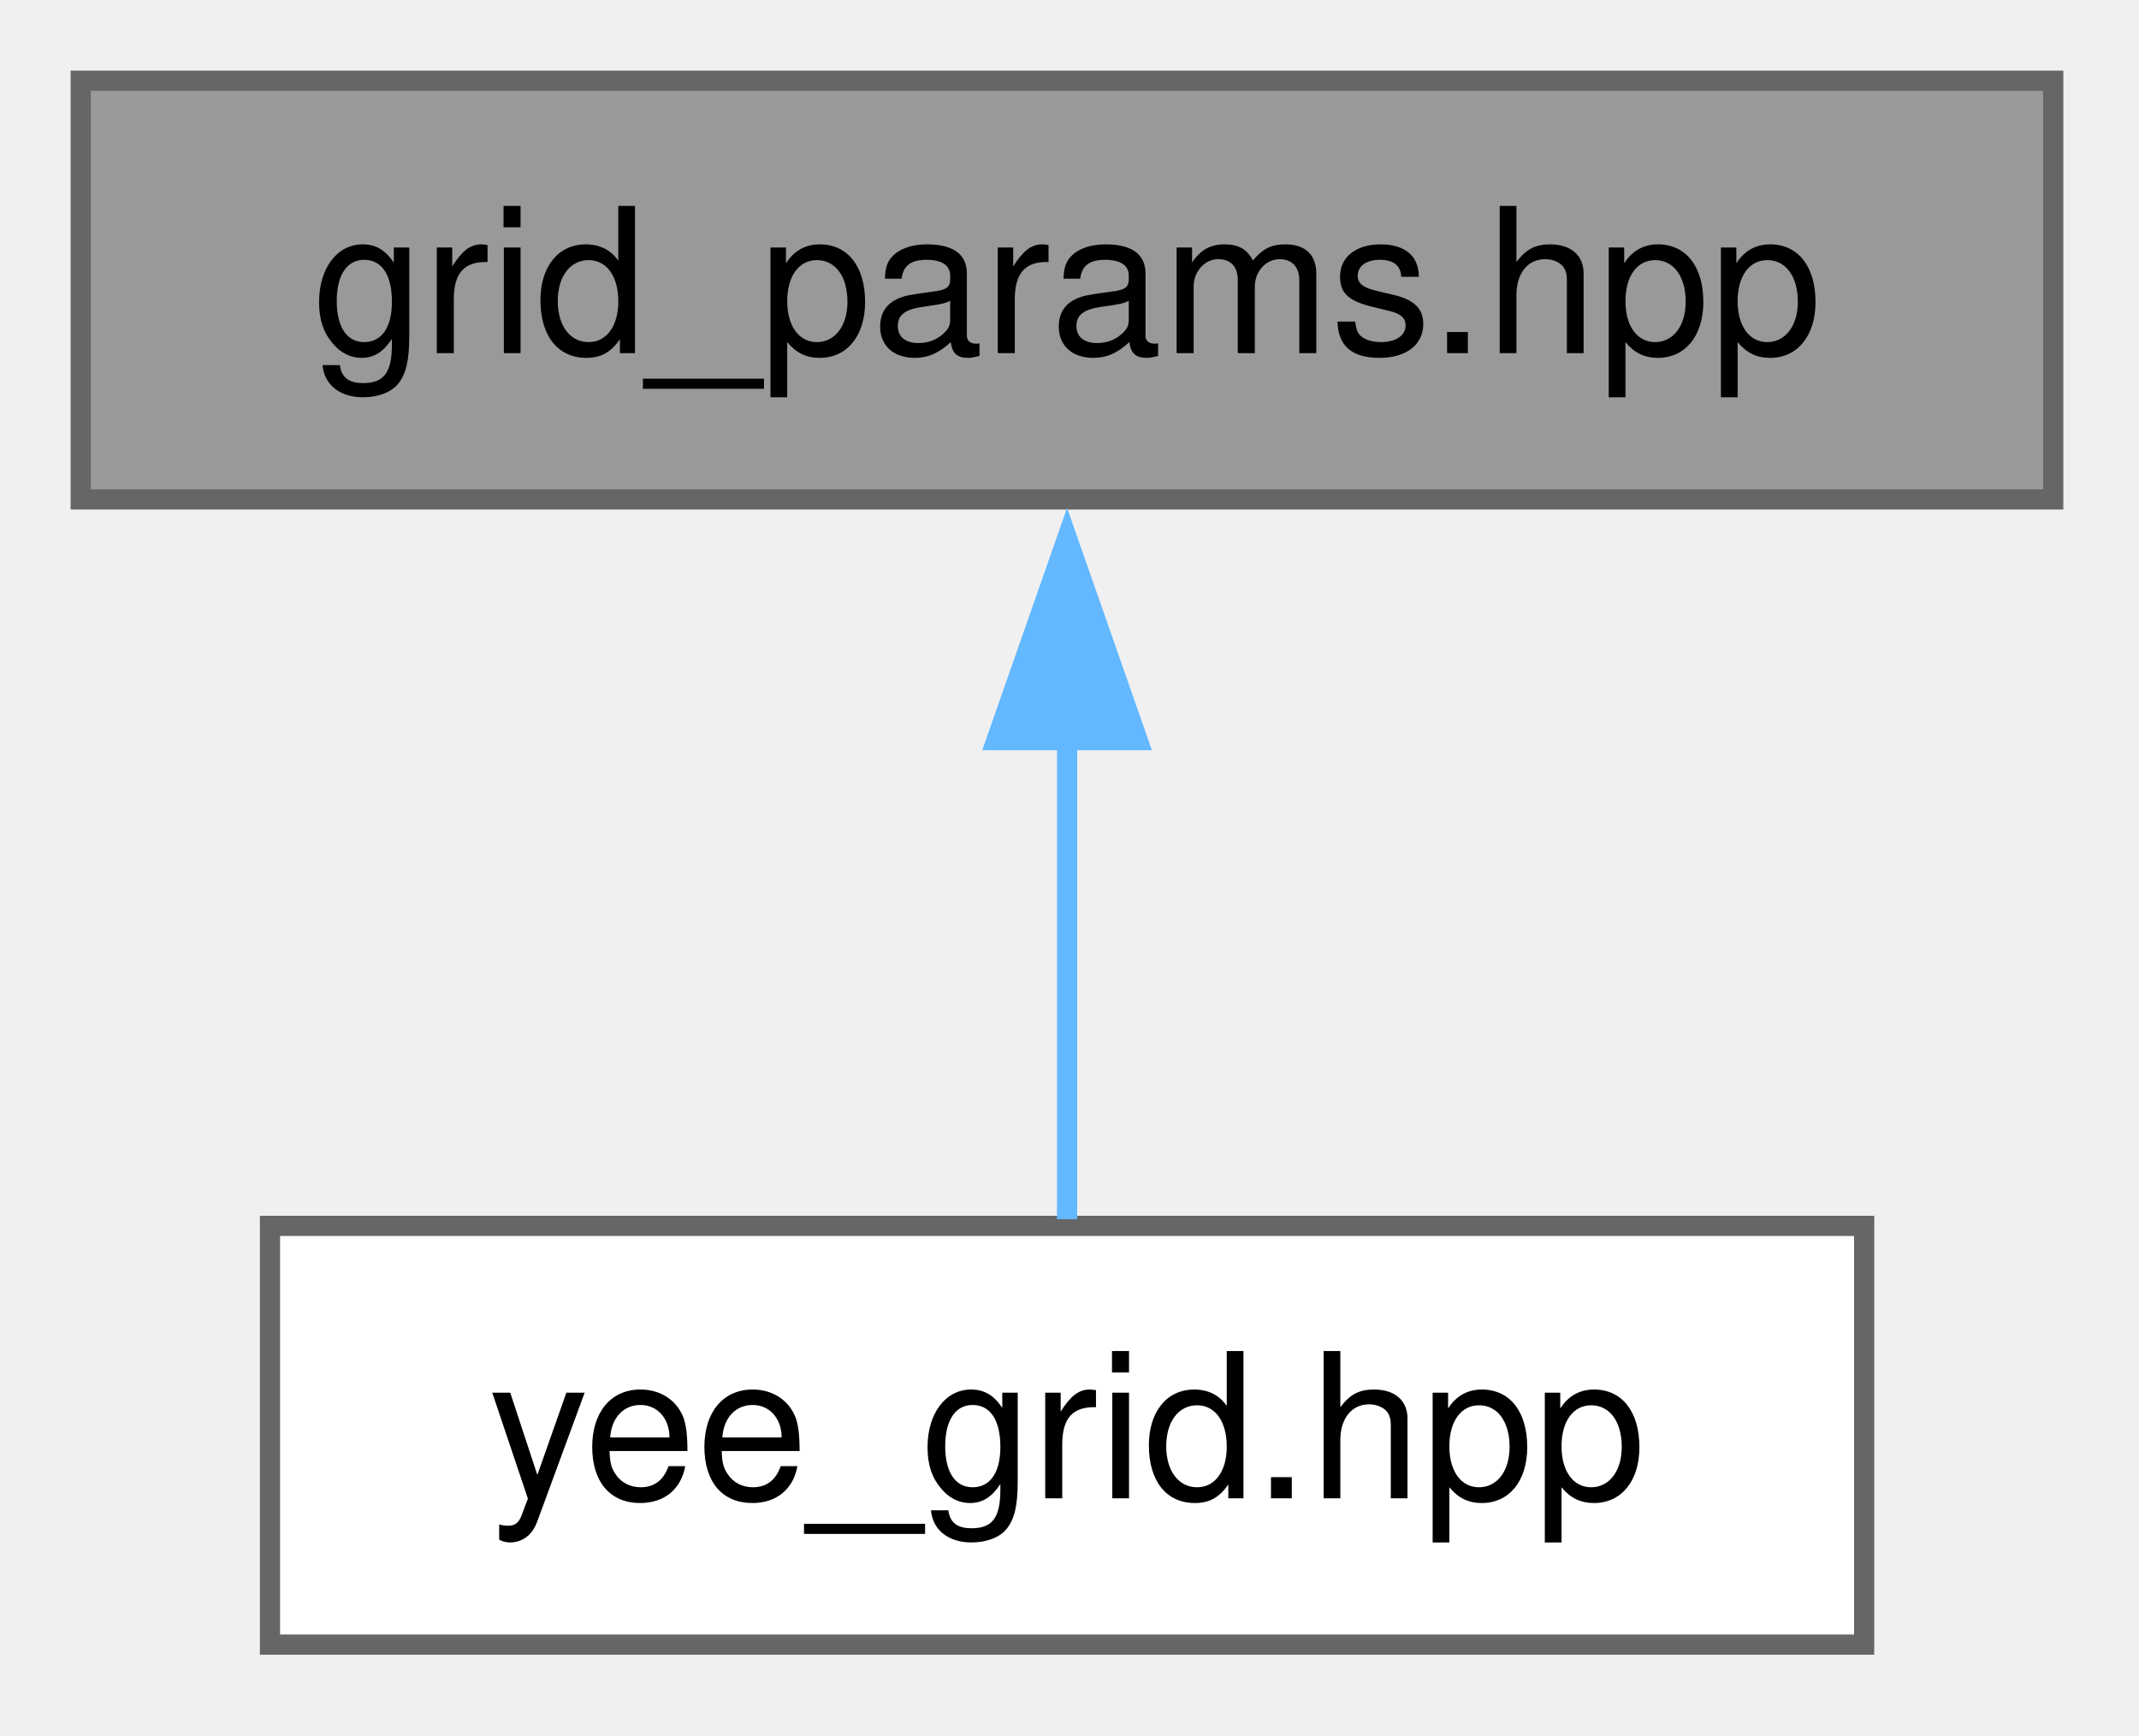
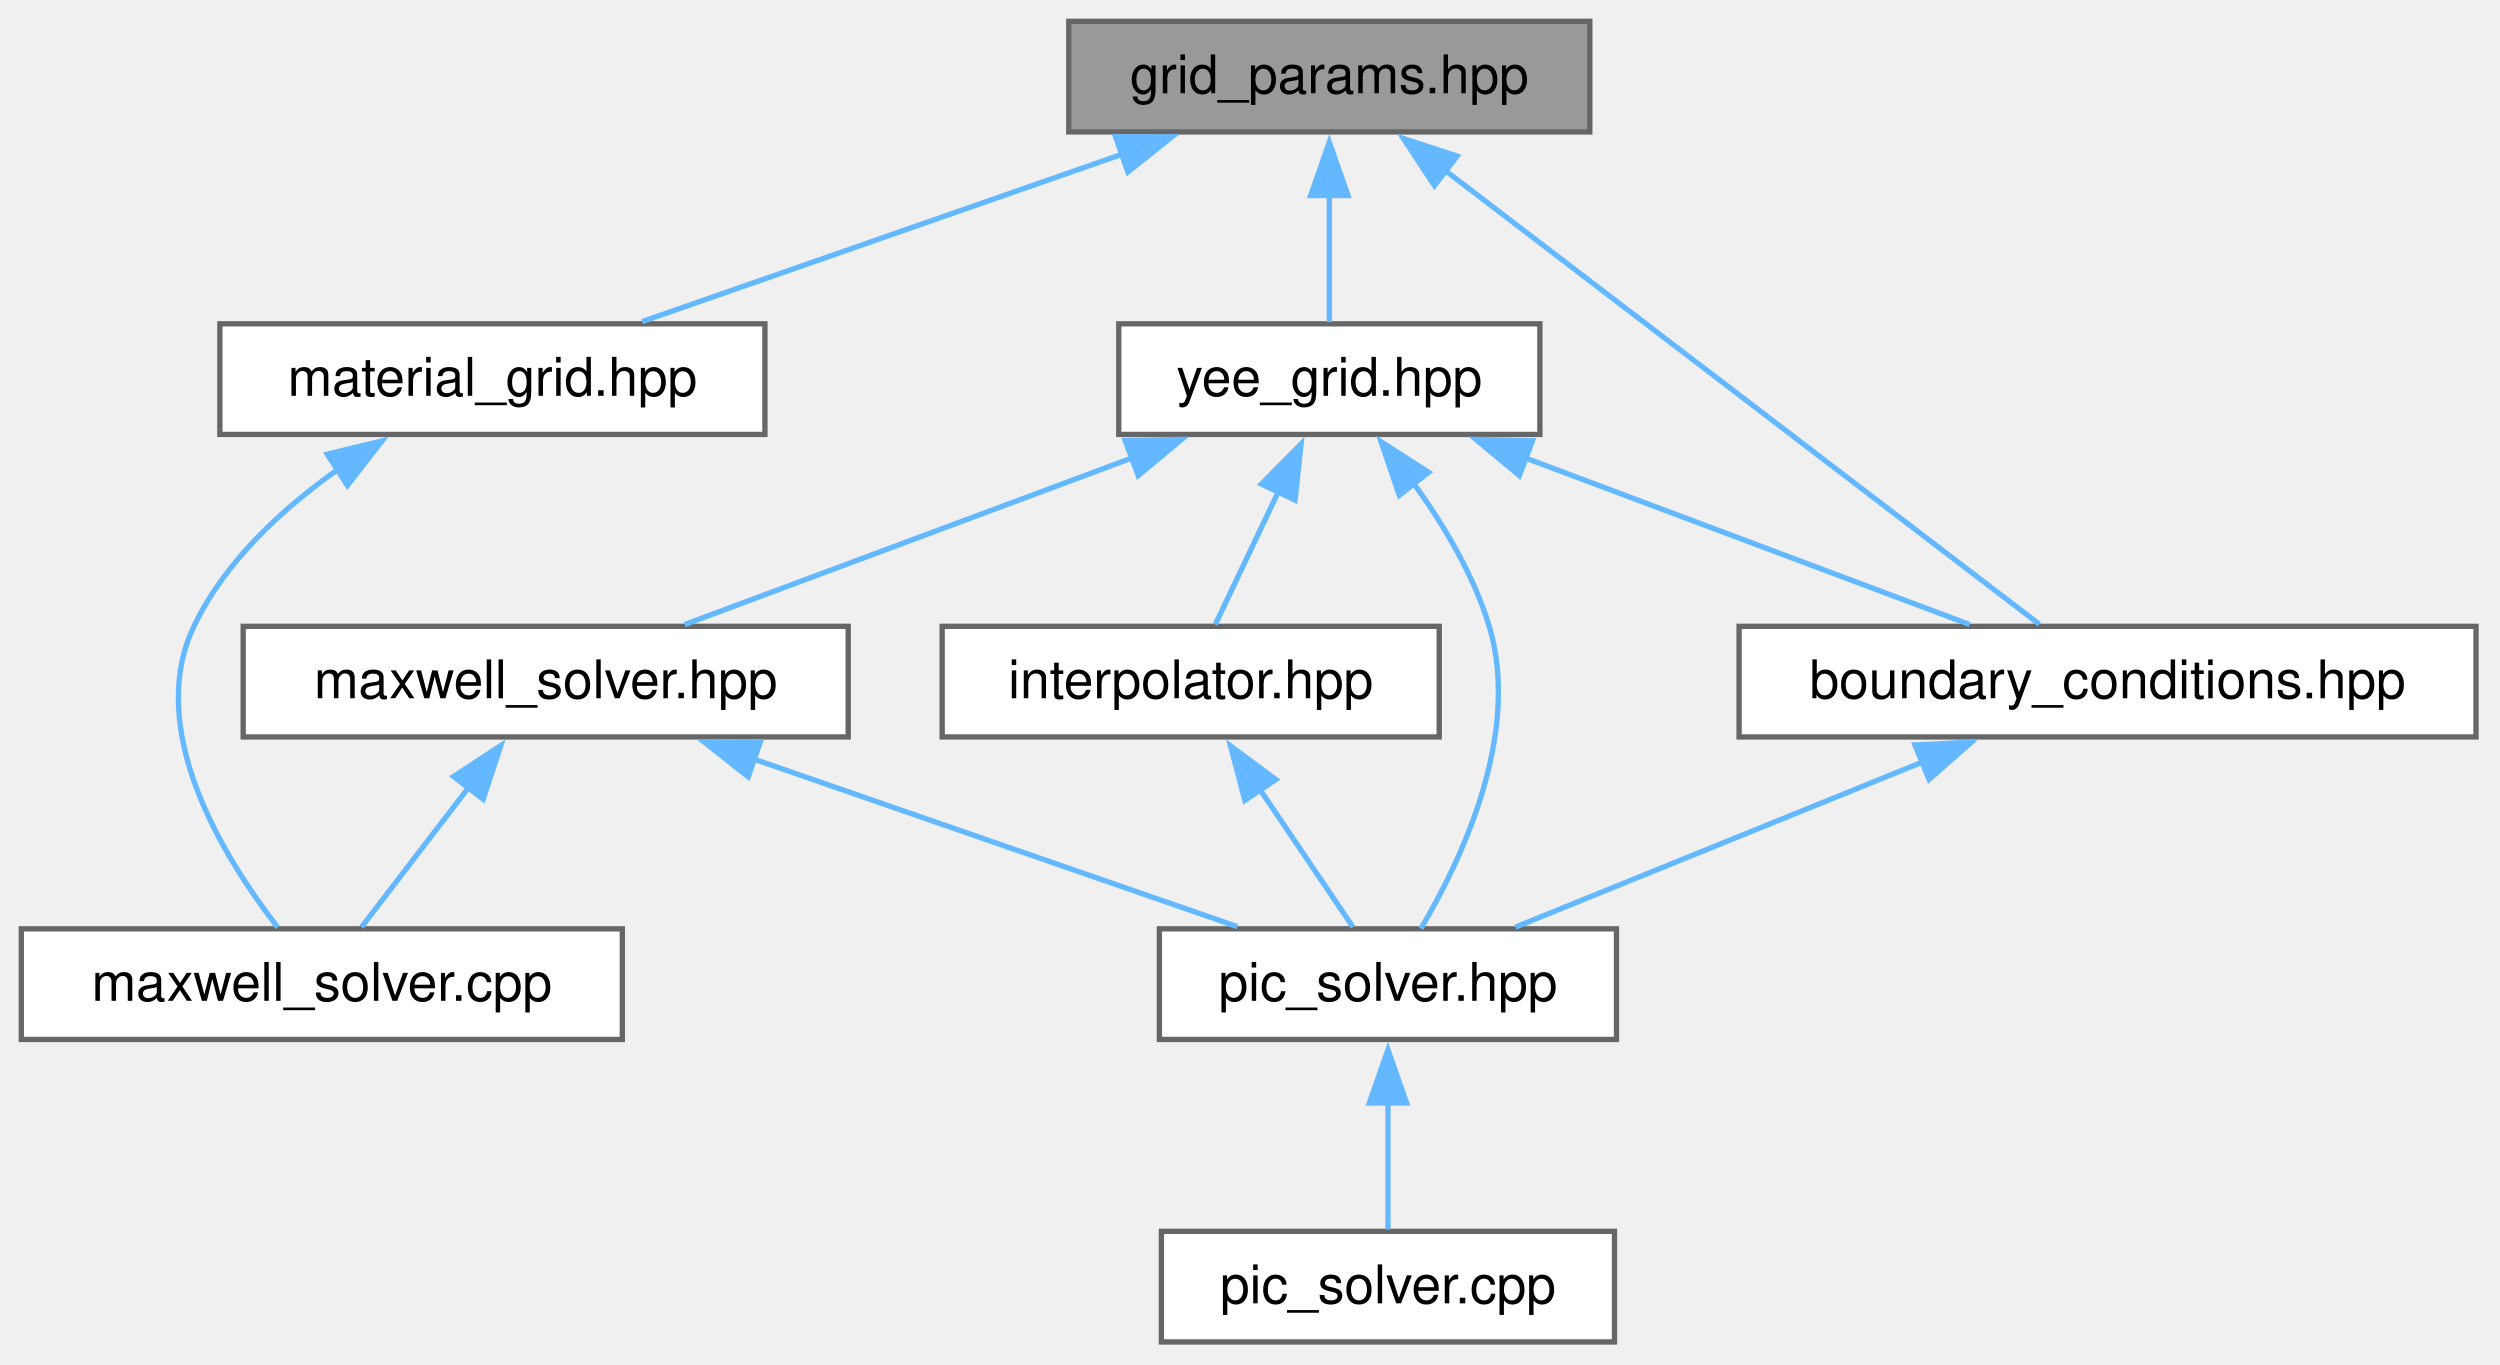
- <svg xmlns="http://www.w3.org/2000/svg" xmlns:xlink="http://www.w3.org/1999/xlink" width="106pt" height="86pt" viewBox="0.00 0.00 106.00 86.00">
-   <g id="graph0" class="graph" transform="scale(1 1) rotate(0) translate(4 81.5)">
+ <svg xmlns="http://www.w3.org/2000/svg" xmlns:xlink="http://www.w3.org/1999/xlink" width="469pt" height="256pt" viewBox="0.00 0.00 469.00 256.00">
+   <g id="graph0" class="graph" transform="scale(1 1) rotate(0) translate(4 251.75)">
    <g id="Node000001" class="node">
      <g id="a_Node000001">
        <a xlink:title=" ">
-           <polygon fill="#999999" stroke="#666666" points="97.75,-77.5 0,-77.5 0,-56.75 97.75,-56.75 97.75,-77.5" />
-           <text xml:space="preserve" text-anchor="middle" x="48.88" y="-64" font-family="Helvetica,sans-Serif" font-size="10.00">grid_params.hpp</text>
+           <polygon fill="#999999" stroke="#666666" points="294.25,-247.75 196.5,-247.75 196.5,-227 294.25,-227 294.25,-247.75" />
+           <text xml:space="preserve" text-anchor="middle" x="245.38" y="-234.25" font-family="Helvetica,sans-Serif" font-size="10.00">grid_params.hpp</text>
        </a>
      </g>
    </g>
    <g id="Node000002" class="node">
      <g id="a_Node000002">
-         <a xlink:href="yee__grid_8hpp.html" target="_top" xlink:title=" ">
-           <polygon fill="white" stroke="#666666" points="88.38,-20.75 9.38,-20.75 9.38,0 88.38,0 88.38,-20.75" />
-           <text xml:space="preserve" text-anchor="middle" x="48.88" y="-7.25" font-family="Helvetica,sans-Serif" font-size="10.00">yee_grid.hpp</text>
+         <a xlink:href="boundary__conditions_8hpp.html" target="_top" xlink:title="Абстрактный интерфейс граничных условий для полей, токов и частиц.">
+           <polygon fill="white" stroke="#666666" points="460.5,-134.25 322.25,-134.25 322.25,-113.5 460.5,-113.5 460.5,-134.25" />
+           <text xml:space="preserve" text-anchor="middle" x="391.38" y="-120.75" font-family="Helvetica,sans-Serif" font-size="10.00">boundary_conditions.hpp</text>
        </a>
      </g>
    </g>
    <g id="edge1_Node000001_Node000002" class="edge">
      <g id="a_edge1_Node000001_Node000002">
        <a xlink:title=" ">
-           <path fill="none" stroke="#63b8ff" d="M48.88,-44.88C48.88,-36.66 48.88,-27.68 48.88,-21.08" />
-           <polygon fill="#63b8ff" stroke="#63b8ff" points="45.38,-44.82 48.88,-54.82 52.38,-44.82 45.38,-44.82" />
+           <path fill="none" stroke="#63b8ff" d="M267.17,-219.73C298.07,-196.13 353.62,-153.71 378.6,-134.63" />
+           <polygon fill="#63b8ff" stroke="#63b8ff" points="265.1,-216.91 259.28,-225.76 269.35,-222.47 265.1,-216.91" />
+         </a>
+       </g>
+     </g>
+     <g id="Node000005" class="node">
+       <g id="a_Node000005">
+         <a xlink:href="material__grid_8hpp.html" target="_top" xlink:title="Пространственная карта материалов на рёбрах сетки Йи и таблица предвычисленных FDTD-коэффициентов.">
+           <polygon fill="white" stroke="#666666" points="139.5,-191 37.25,-191 37.25,-170.25 139.5,-170.25 139.5,-191" />
+           <text xml:space="preserve" text-anchor="middle" x="88.38" y="-177.5" font-family="Helvetica,sans-Serif" font-size="10.00">material_grid.hpp</text>
+         </a>
+       </g>
+     </g>
+     <g id="edge4_Node000001_Node000005" class="edge">
+       <g id="a_edge4_Node000001_Node000005">
+         <a xlink:title=" ">
+           <path fill="none" stroke="#63b8ff" d="M206.71,-222.89C178.75,-213.14 141.62,-200.19 116.46,-191.42" />
+           <polygon fill="#63b8ff" stroke="#63b8ff" points="205.28,-226.1 215.88,-226.09 207.59,-219.49 205.28,-226.1" />
+         </a>
+       </g>
+     </g>
+     <g id="Node000007" class="node">
+       <g id="a_Node000007">
+         <a xlink:href="yee__grid_8hpp.html" target="_top" xlink:title=" ">
+           <polygon fill="white" stroke="#666666" points="284.88,-191 205.88,-191 205.88,-170.25 284.88,-170.25 284.88,-191" />
+           <text xml:space="preserve" text-anchor="middle" x="245.38" y="-177.5" font-family="Helvetica,sans-Serif" font-size="10.00">yee_grid.hpp</text>
+         </a>
+       </g>
+     </g>
+     <g id="edge6_Node000001_Node000007" class="edge">
+       <g id="a_edge6_Node000001_Node000007">
+         <a xlink:title=" ">
+           <path fill="none" stroke="#63b8ff" d="M245.38,-215.13C245.38,-206.91 245.38,-197.93 245.38,-191.33" />
+           <polygon fill="#63b8ff" stroke="#63b8ff" points="241.88,-215.07 245.38,-225.07 248.88,-215.07 241.88,-215.07" />
+         </a>
+       </g>
+     </g>
+     <g id="Node000003" class="node">
+       <g id="a_Node000003">
+         <a xlink:href="pic__solver_8hpp.html" target="_top" xlink:title="Главный оркестратор и временной цикл электромагнитного PIC-солвера.">
+           <polygon fill="white" stroke="#666666" points="299.25,-77.5 213.5,-77.5 213.5,-56.75 299.25,-56.75 299.25,-77.5" />
+           <text xml:space="preserve" text-anchor="middle" x="256.38" y="-64" font-family="Helvetica,sans-Serif" font-size="10.00">pic_solver.hpp</text>
+         </a>
+       </g>
+     </g>
+     <g id="edge2_Node000002_Node000003" class="edge">
+       <g id="a_edge2_Node000002_Node000003">
+         <a xlink:title=" ">
+           <path fill="none" stroke="#63b8ff" d="M356.81,-108.86C332.84,-99.14 301.54,-86.44 280.3,-77.83" />
+           <polygon fill="#63b8ff" stroke="#63b8ff" points="355.25,-112 365.84,-112.52 357.89,-105.52 355.25,-112" />
+         </a>
+       </g>
+     </g>
+     <g id="Node000004" class="node">
+       <g id="a_Node000004">
+         <a xlink:href="pic__solver_8cpp.html" target="_top" xlink:title=" ">
+           <polygon fill="white" stroke="#666666" points="298.88,-20.75 213.88,-20.75 213.88,0 298.88,0 298.88,-20.75" />
+           <text xml:space="preserve" text-anchor="middle" x="256.38" y="-7.25" font-family="Helvetica,sans-Serif" font-size="10.00">pic_solver.cpp</text>
+         </a>
+       </g>
+     </g>
+     <g id="edge3_Node000003_Node000004" class="edge">
+       <g id="a_edge3_Node000003_Node000004">
+         <a xlink:title=" ">
+           <path fill="none" stroke="#63b8ff" d="M256.38,-44.88C256.38,-36.66 256.38,-27.68 256.38,-21.08" />
+           <polygon fill="#63b8ff" stroke="#63b8ff" points="252.88,-44.82 256.38,-54.82 259.88,-44.82 252.88,-44.82" />
+         </a>
+       </g>
+     </g>
+     <g id="Node000006" class="node">
+       <g id="a_Node000006">
+         <a xlink:href="maxwell__solver_8cpp.html" target="_top" xlink:title=" ">
+           <polygon fill="white" stroke="#666666" points="112.75,-77.5 0,-77.5 0,-56.75 112.75,-56.75 112.75,-77.5" />
+           <text xml:space="preserve" text-anchor="middle" x="56.38" y="-64" font-family="Helvetica,sans-Serif" font-size="10.00">maxwell_solver.cpp</text>
+         </a>
+       </g>
+     </g>
+     <g id="edge5_Node000005_Node000006" class="edge">
+       <g id="a_edge5_Node000005_Node000006">
+         <a xlink:title=" ">
+           <path fill="none" stroke="#63b8ff" d="M59.46,-163.73C48.9,-156.28 38.15,-146.36 32.38,-134.25 23.12,-114.85 37.94,-90.87 48.1,-77.78" />
+           <polygon fill="#63b8ff" stroke="#63b8ff" points="57.38,-166.55 67.67,-169.04 61.18,-160.67 57.38,-166.55" />
+         </a>
+       </g>
+     </g>
+     <g id="edge7_Node000007_Node000002" class="edge">
+       <g id="a_edge7_Node000007_Node000002">
+         <a xlink:title=" ">
+           <path fill="none" stroke="#63b8ff" d="M282.06,-165.87C308.06,-156.12 342.32,-143.27 365.5,-134.58" />
+           <polygon fill="#63b8ff" stroke="#63b8ff" points="281.03,-162.52 272.89,-169.31 283.49,-169.07 281.03,-162.52" />
+         </a>
+       </g>
+     </g>
+     <g id="edge13_Node000007_Node000003" class="edge">
+       <g id="a_edge13_Node000007_Node000003">
+         <a xlink:title=" ">
+           <path fill="none" stroke="#63b8ff" d="M261.1,-161.21C266.76,-153.42 272.47,-143.92 275.38,-134.25 281.43,-114.12 270.18,-90.41 262.56,-77.56" />
+           <polygon fill="#63b8ff" stroke="#63b8ff" points="258.51,-158.83 255.09,-168.86 264.02,-163.15 258.51,-158.83" />
+         </a>
+       </g>
+     </g>
+     <g id="Node000008" class="node">
+       <g id="a_Node000008">
+         <a xlink:href="interpolator_8hpp.html" target="_top" xlink:title="Интерфейсы интерполяции полей на частицы (Gather) и токоотложения (Scatter).">
+           <polygon fill="white" stroke="#666666" points="266,-134.25 172.75,-134.25 172.75,-113.5 266,-113.5 266,-134.25" />
+           <text xml:space="preserve" text-anchor="middle" x="219.38" y="-120.75" font-family="Helvetica,sans-Serif" font-size="10.00">interpolator.hpp</text>
+         </a>
+       </g>
+     </g>
+     <g id="edge8_Node000007_Node000008" class="edge">
+       <g id="a_edge8_Node000007_Node000008">
+         <a xlink:title=" ">
+           <path fill="none" stroke="#63b8ff" d="M235.83,-159.53C231.79,-151.02 227.26,-141.49 223.98,-134.58" />
+           <polygon fill="#63b8ff" stroke="#63b8ff" points="232.63,-160.94 240.08,-168.47 238.95,-157.93 232.63,-160.94" />
+         </a>
+       </g>
+     </g>
+     <g id="Node000009" class="node">
+       <g id="a_Node000009">
+         <a xlink:href="maxwell__solver_8hpp.html" target="_top" xlink:title="Явный FDTD-решатель уравнений Максвелла на разнесённой сетке Йи (1D/2D/3D) с поддержкой линейных диэл...">
+           <polygon fill="white" stroke="#666666" points="155.12,-134.25 41.62,-134.25 41.62,-113.5 155.12,-113.5 155.12,-134.25" />
+           <text xml:space="preserve" text-anchor="middle" x="98.38" y="-120.75" font-family="Helvetica,sans-Serif" font-size="10.00">maxwell_solver.hpp</text>
+         </a>
+       </g>
+     </g>
+     <g id="edge10_Node000007_Node000009" class="edge">
+       <g id="a_edge10_Node000007_Node000009">
+         <a xlink:title=" ">
+           <path fill="none" stroke="#63b8ff" d="M208.44,-165.87C182.26,-156.12 147.77,-143.27 124.43,-134.58" />
+           <polygon fill="#63b8ff" stroke="#63b8ff" points="207.08,-169.1 217.68,-169.31 209.53,-162.54 207.08,-169.1" />
+         </a>
+       </g>
+     </g>
+     <g id="edge9_Node000008_Node000003" class="edge">
+       <g id="a_edge9_Node000008_Node000003">
+         <a xlink:title=" ">
+           <path fill="none" stroke="#63b8ff" d="M232.37,-103.64C238.27,-94.91 244.99,-84.97 249.82,-77.83" />
+           <polygon fill="#63b8ff" stroke="#63b8ff" points="229.54,-101.59 226.84,-111.83 235.34,-105.51 229.54,-101.59" />
+         </a>
+       </g>
+     </g>
+     <g id="edge12_Node000009_Node000003" class="edge">
+       <g id="a_edge12_Node000009_Node000003">
+         <a xlink:title=" ">
+           <path fill="none" stroke="#63b8ff" d="M137.29,-109.39C165.42,-99.64 202.79,-86.69 228.11,-77.92" />
+           <polygon fill="#63b8ff" stroke="#63b8ff" points="136.36,-106.01 128.05,-112.59 138.65,-112.62 136.36,-106.01" />
+         </a>
+       </g>
+     </g>
+     <g id="edge11_Node000009_Node000006" class="edge">
+       <g id="a_edge11_Node000009_Node000006">
+         <a xlink:title=" ">
+           <path fill="none" stroke="#63b8ff" d="M84.05,-104.21C77.26,-95.34 69.42,-85.12 63.82,-77.83" />
+           <polygon fill="#63b8ff" stroke="#63b8ff" points="81.08,-106.08 89.95,-111.89 86.64,-101.82 81.08,-106.08" />
        </a>
      </g>
    </g>
  </g>
</svg>
